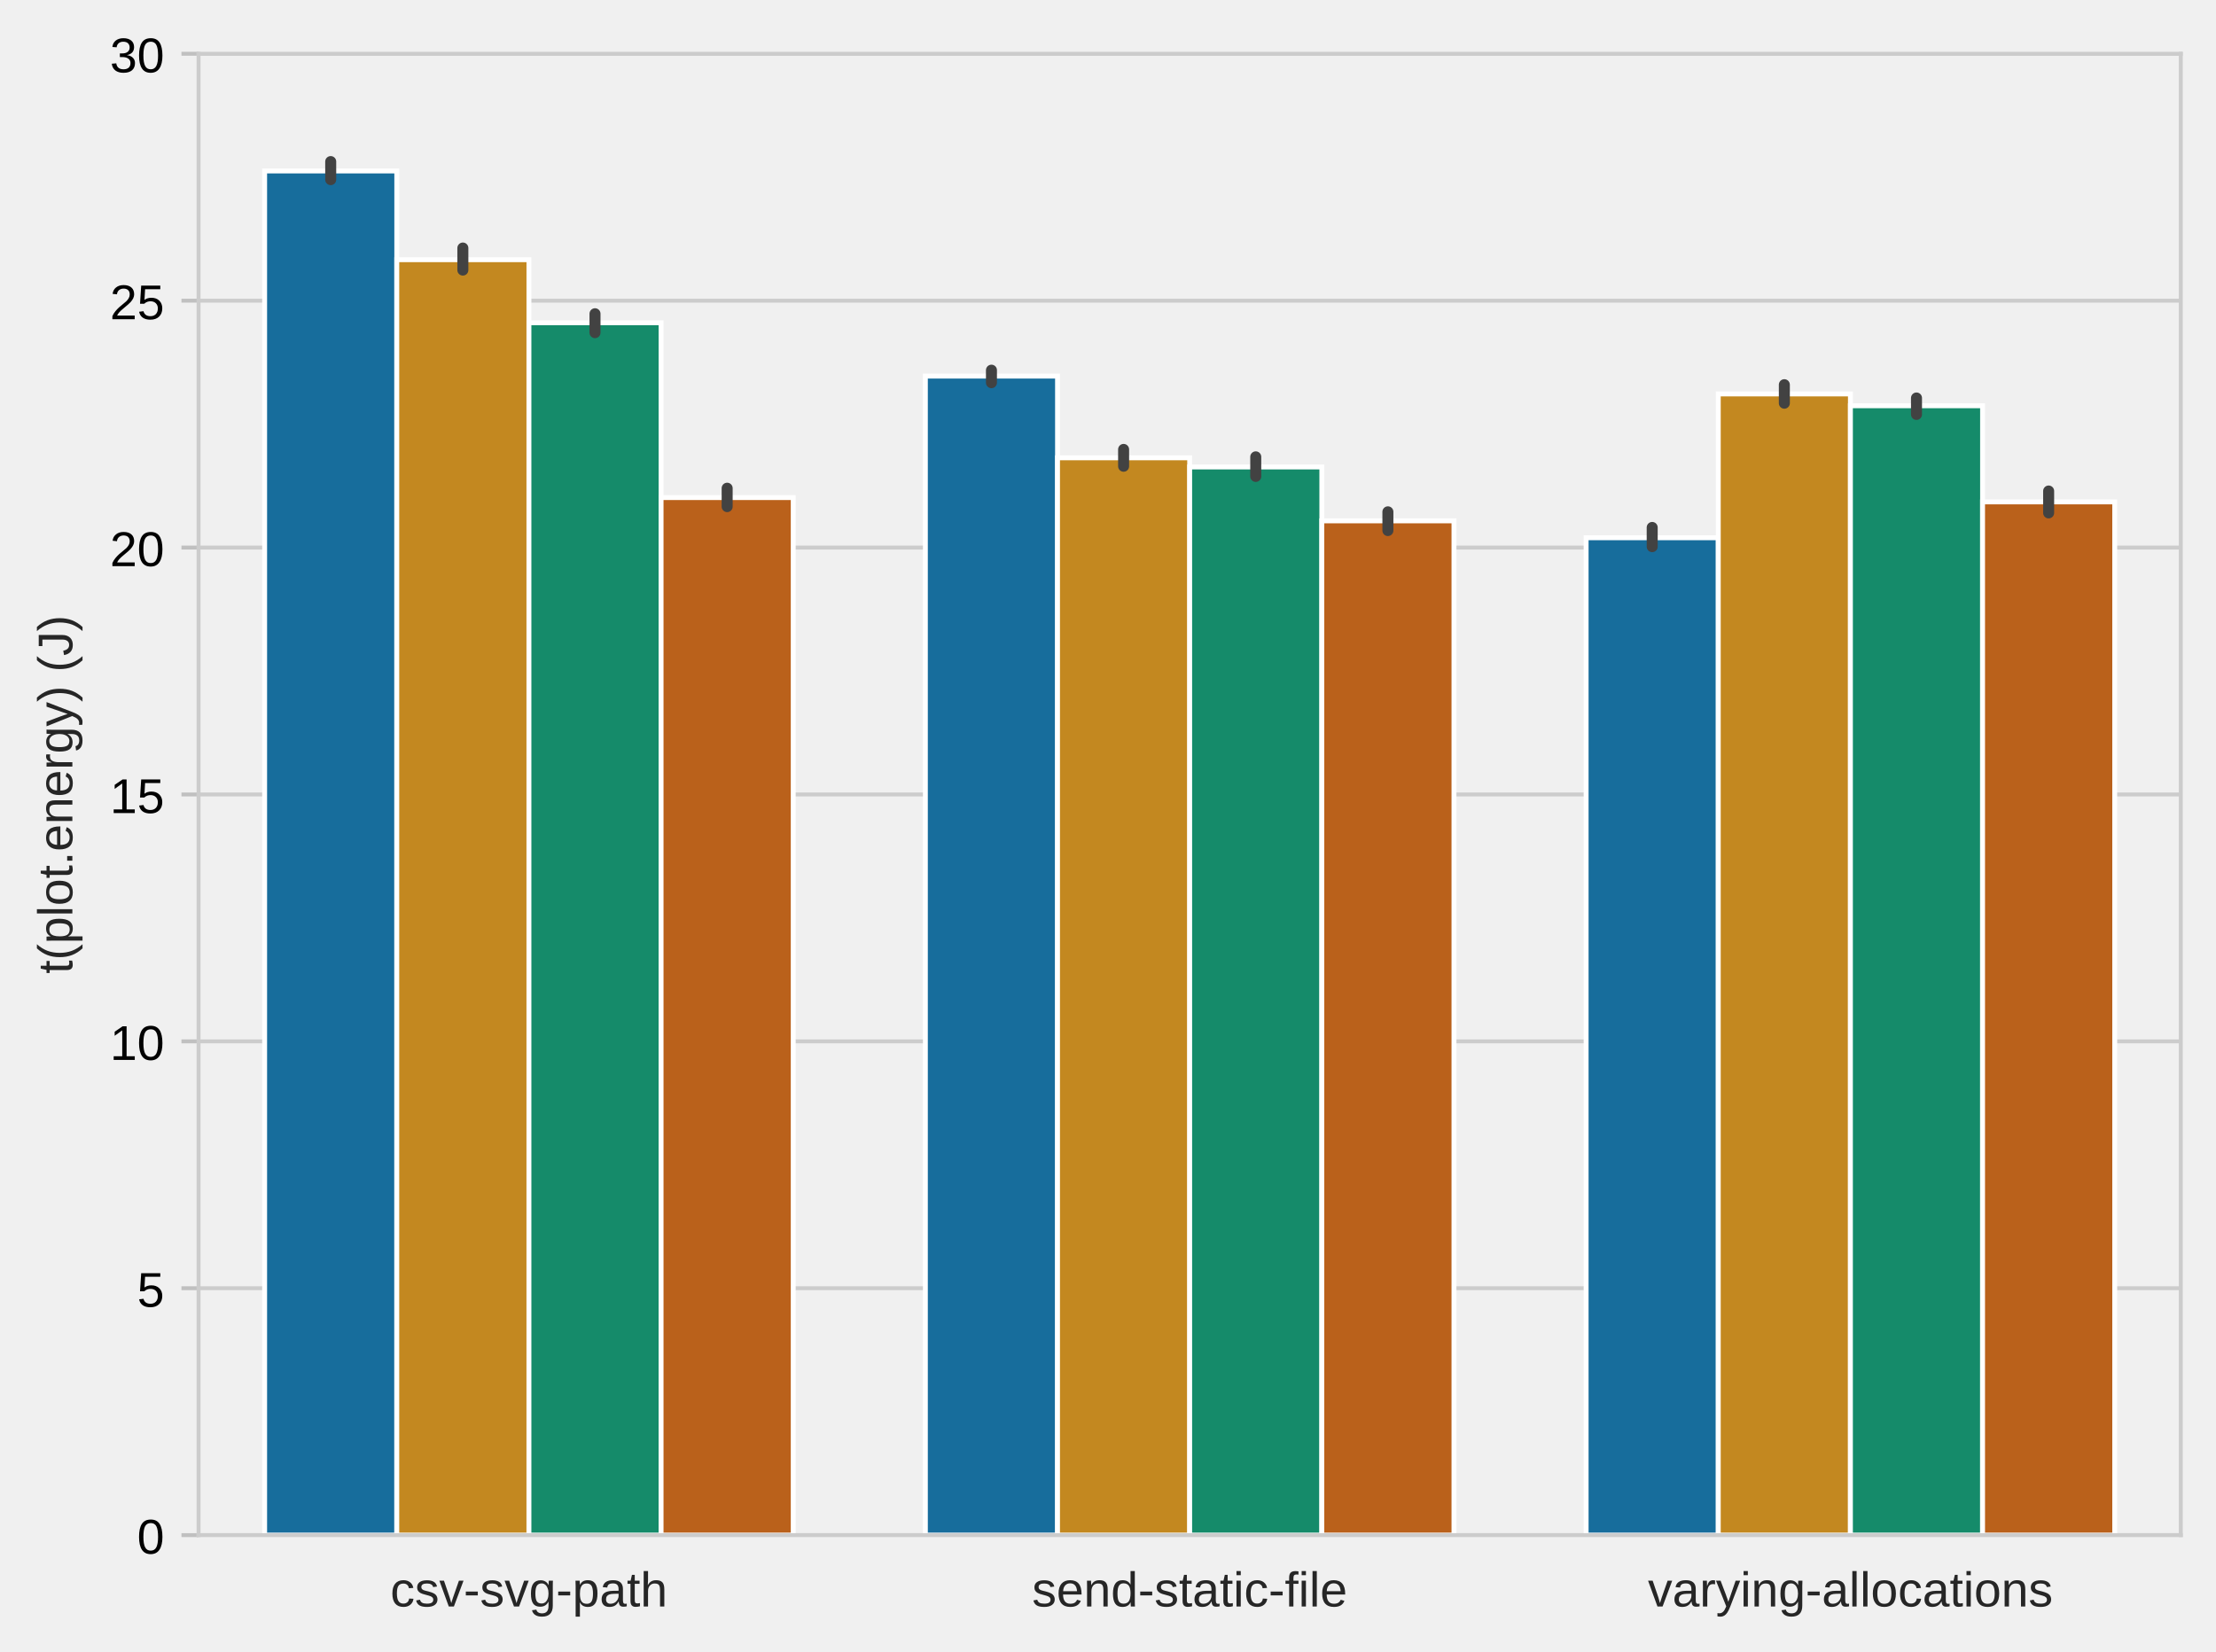
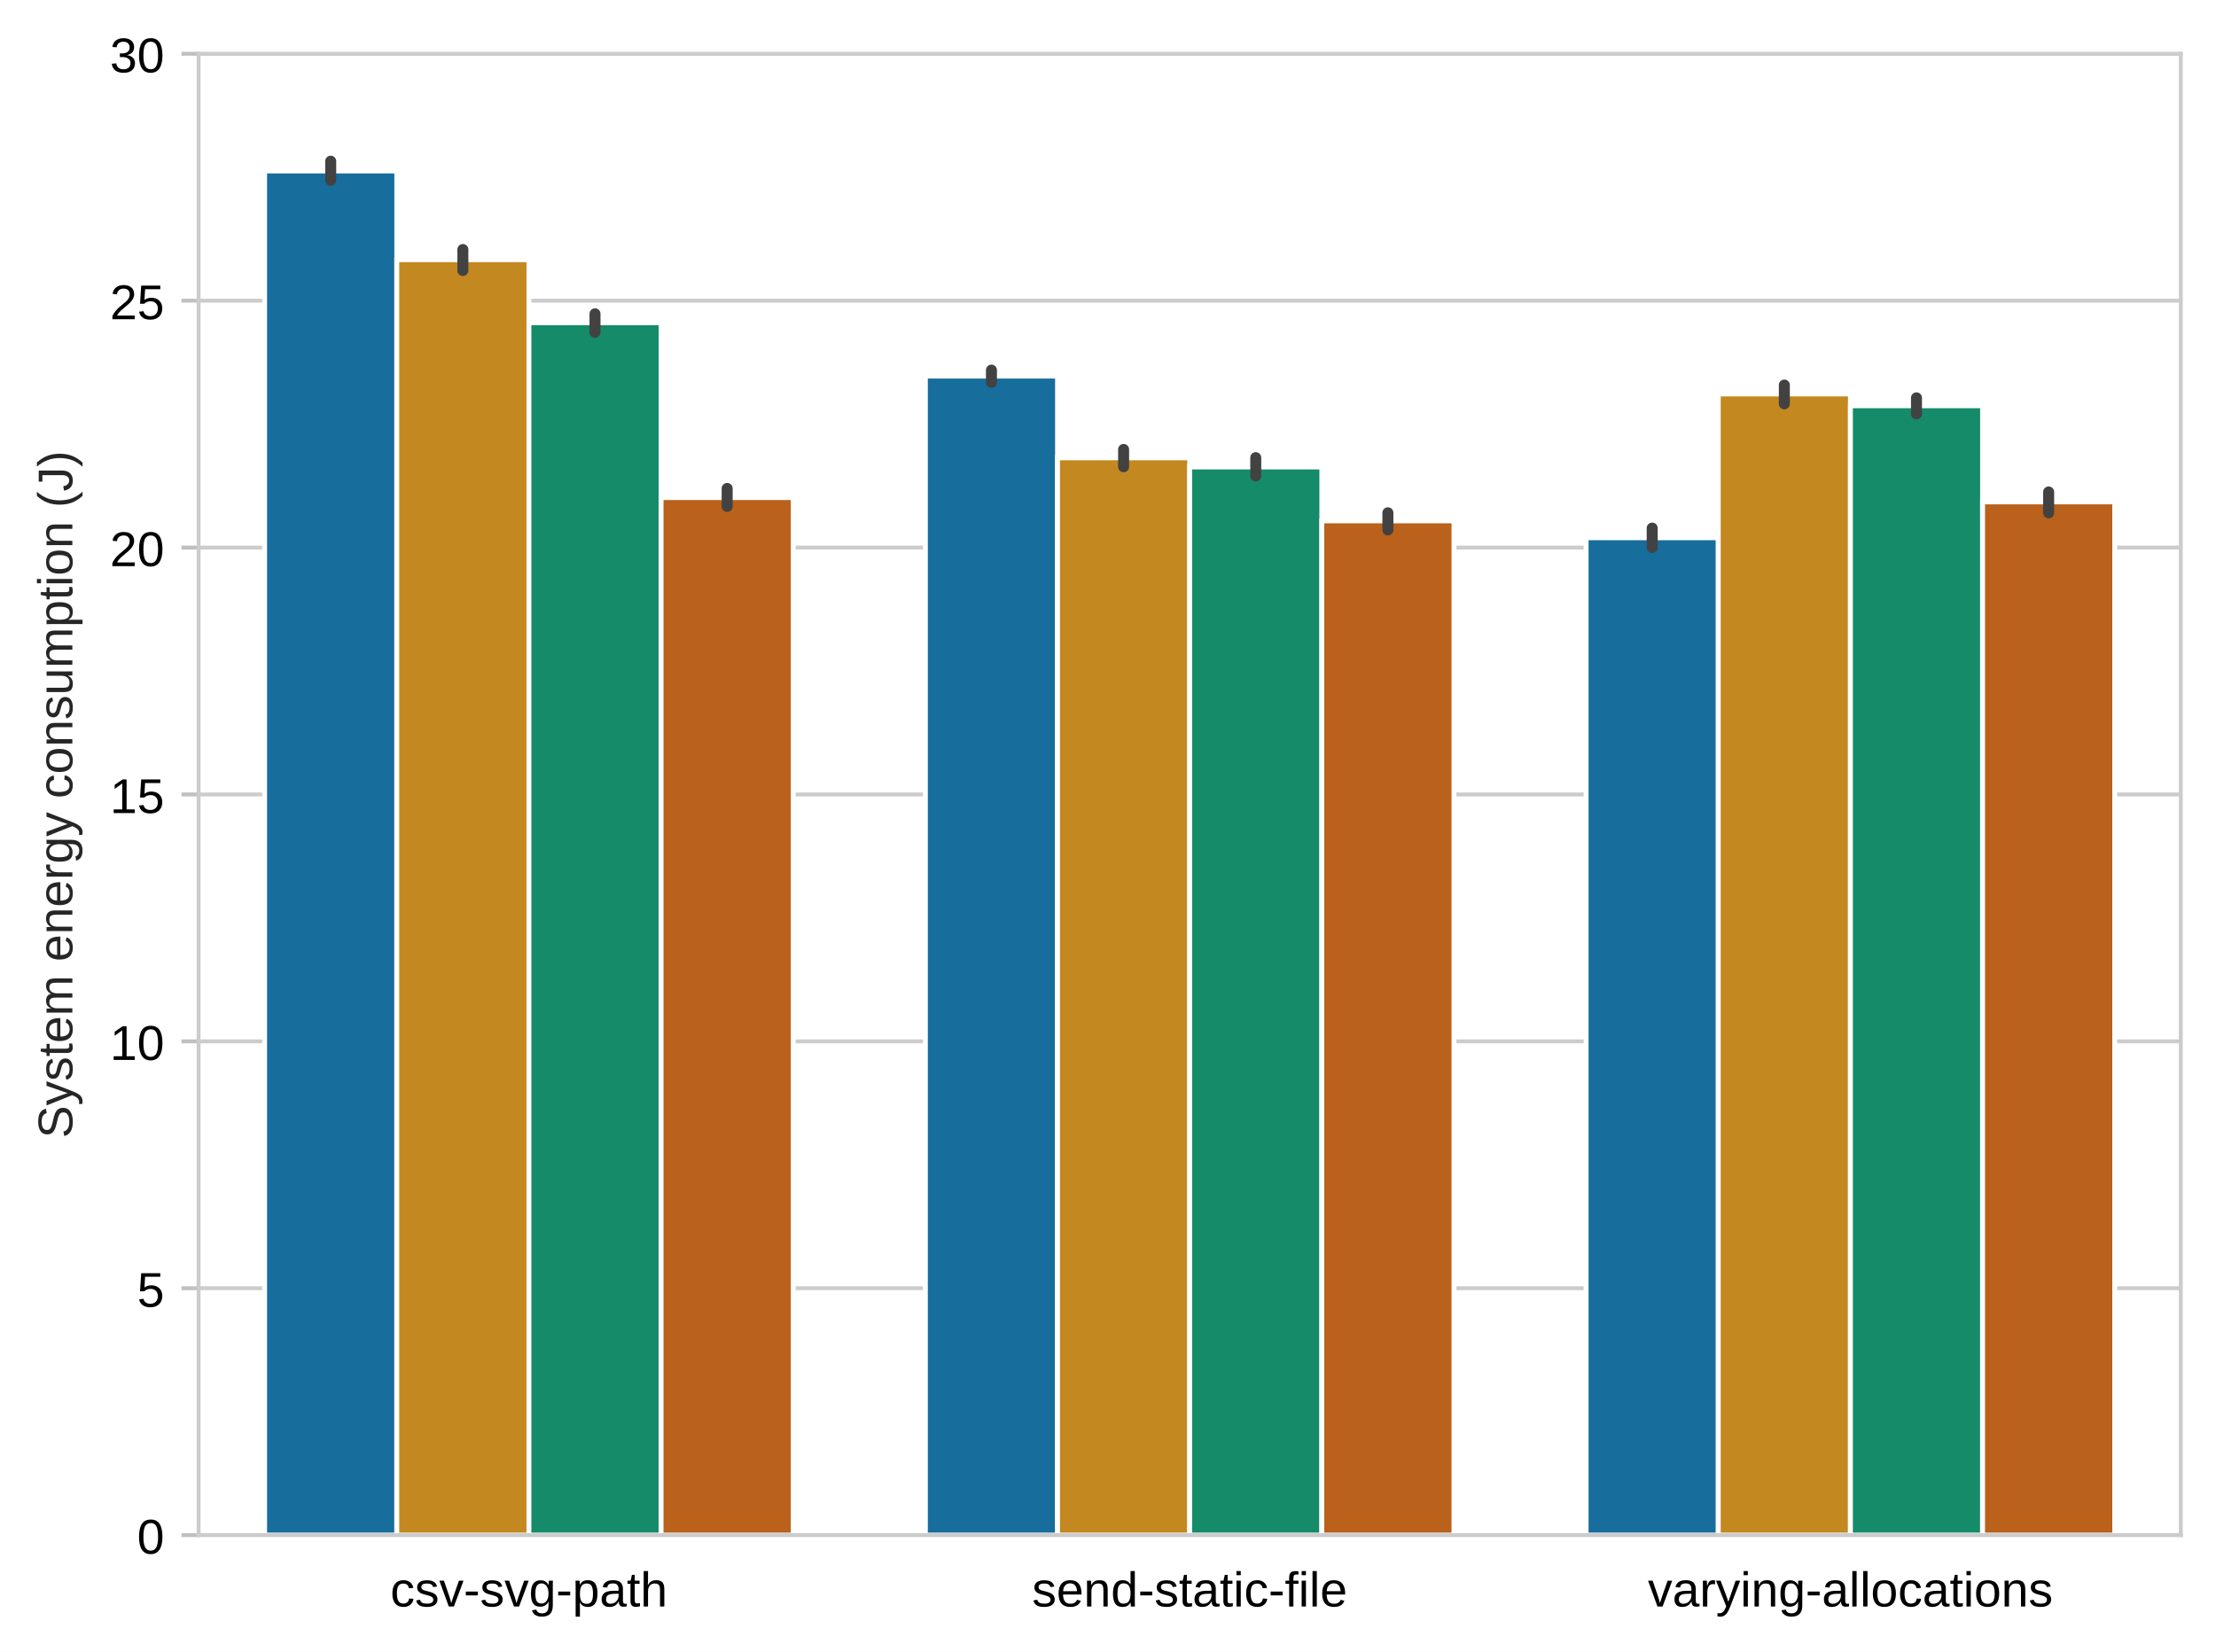
<svg xmlns="http://www.w3.org/2000/svg" xmlns:xlink="http://www.w3.org/1999/xlink" width="453.143pt" height="337.837pt" viewBox="0 0 453.143 337.837" version="1.1">
  <defs>
    <style type="text/css">*{stroke-linejoin: round; stroke-linecap: butt}</style>
  </defs>
  <g id="figure_1">
    <g id="patch_1">
-       <path d="M 0 337.837  L 453.143 337.837  L 453.143 0  L 0 0  L 0 337.837  z " style="fill: none" />
+       <path d="M 0 337.837  L 453.143 337.837  L 453.143 0  L 0 0  z " style="fill: #ffffff" />
    </g>
    <g id="axes_1">
      <g id="patch_2">
-         <path d="M 40.603 313.959  L 445.943 313.959  L 445.943 10.999  L 40.603 10.999  L 40.603 313.959  z " style="fill: none" />
+         <path d="M 40.603 313.959  L 445.943 313.959  L 445.943 10.999  L 40.603 10.999  z " style="fill: #ffffff" />
      </g>
      <g id="matplotlib.axis_1">
        <g id="xtick_1">
          <g id="text_1">
-             <text style="font-size: 10px; font-family: 'Arial', 'DejaVu Sans', 'Liberation Sans', 'Bitstream Vera Sans', sans-serif; text-anchor: middle; fill: #262626" x="108.16" y="328.558" transform="rotate(-0 108.1598 328.5577)">csv-svg-path</text>
+             <text style="font-size: 10px; font-family: 'Arial', 'DejaVu Sans', 'Liberation Sans', 'Bitstream Vera Sans', sans-serif; text-anchor: middle" x="108.16" y="328.558" transform="rotate(-0 108.1598 328.5577)">csv-svg-path</text>
          </g>
        </g>
        <g id="xtick_2">
          <g id="text_2">
-             <text style="font-size: 10px; font-family: 'Arial', 'DejaVu Sans', 'Liberation Sans', 'Bitstream Vera Sans', sans-serif; text-anchor: middle; fill: #262626" x="243.273" y="328.558" transform="rotate(-0 243.2731 328.5577)">send-static-file</text>
+             <text style="font-size: 10px; font-family: 'Arial', 'DejaVu Sans', 'Liberation Sans', 'Bitstream Vera Sans', sans-serif; text-anchor: middle" x="243.273" y="328.558" transform="rotate(-0 243.2731 328.5577)">send-static-file</text>
          </g>
        </g>
        <g id="xtick_3">
          <g id="text_3">
-             <text style="font-size: 10px; font-family: 'Arial', 'DejaVu Sans', 'Liberation Sans', 'Bitstream Vera Sans', sans-serif; text-anchor: middle; fill: #262626" x="378.386" y="328.558" transform="rotate(-0 378.3865 328.5577)">varying-allocations</text>
+             <text style="font-size: 10px; font-family: 'Arial', 'DejaVu Sans', 'Liberation Sans', 'Bitstream Vera Sans', sans-serif; text-anchor: middle" x="378.386" y="328.558" transform="rotate(-0 378.3865 328.5577)">varying-allocations</text>
          </g>
        </g>
      </g>
      <g id="matplotlib.axis_2">
        <g id="ytick_1">
          <g id="line2d_1">
-             <path d="M 40.603 313.959  L 445.943 313.959  " clip-path="url(#p3f75839609)" style="fill: none; stroke: #cccccc; stroke-width: 0.8; stroke-linecap: round" />
+             <path d="M 40.603 313.959  L 445.943 313.959  " clip-path="url(#p68afee9c0e)" style="fill: none; stroke: #cccccc; stroke-width: 0.8; stroke-linecap: round" />
          </g>
          <g id="line2d_2">
            <defs>
-               <path id="me707ac122c" d="M 0 0  L -3.5 0  " style="stroke: #c0c0c0; stroke-width: 0.8" />
+               <path id="m7d84d09820" d="M 0 0  L -3.5 0  " style="stroke: #c0c0c0; stroke-width: 0.8" />
            </defs>
            <g>
-               <use xlink:href="#me707ac122c" x="40.603" y="313.959" style="fill: #c0c0c0; stroke: #c0c0c0; stroke-width: 0.8" />
+               <use xlink:href="#m7d84d09820" x="40.603" y="313.959" style="fill: #c0c0c0; stroke: #c0c0c0; stroke-width: 0.8" />
            </g>
          </g>
          <g id="text_4">
            <text style="font-size: 10px; font-family: 'Arial', 'DejaVu Sans', 'Liberation Sans', 'Bitstream Vera Sans', sans-serif; text-anchor: end" x="33.603" y="317.758" transform="rotate(-0 33.60312 317.7584)">0</text>
          </g>
        </g>
        <g id="ytick_2">
          <g id="line2d_3">
-             <path d="M 40.603 263.466  L 445.943 263.466  " clip-path="url(#p3f75839609)" style="fill: none; stroke: #cccccc; stroke-width: 0.8; stroke-linecap: round" />
+             <path d="M 40.603 263.466  L 445.943 263.466  " clip-path="url(#p68afee9c0e)" style="fill: none; stroke: #cccccc; stroke-width: 0.8; stroke-linecap: round" />
          </g>
          <g id="line2d_4">
            <g>
-               <use xlink:href="#me707ac122c" x="40.603" y="263.466" style="fill: #c0c0c0; stroke: #c0c0c0; stroke-width: 0.8" />
+               <use xlink:href="#m7d84d09820" x="40.603" y="263.466" style="fill: #c0c0c0; stroke: #c0c0c0; stroke-width: 0.8" />
            </g>
          </g>
          <g id="text_5">
            <text style="font-size: 10px; font-family: 'Arial', 'DejaVu Sans', 'Liberation Sans', 'Bitstream Vera Sans', sans-serif; text-anchor: end" x="33.603" y="267.265" transform="rotate(-0 33.60312 267.2651)">5</text>
          </g>
        </g>
        <g id="ytick_3">
          <g id="line2d_5">
-             <path d="M 40.603 212.973  L 445.943 212.973  " clip-path="url(#p3f75839609)" style="fill: none; stroke: #cccccc; stroke-width: 0.8; stroke-linecap: round" />
+             <path d="M 40.603 212.973  L 445.943 212.973  " clip-path="url(#p68afee9c0e)" style="fill: none; stroke: #cccccc; stroke-width: 0.8; stroke-linecap: round" />
          </g>
          <g id="line2d_6">
            <g>
-               <use xlink:href="#me707ac122c" x="40.603" y="212.973" style="fill: #c0c0c0; stroke: #c0c0c0; stroke-width: 0.8" />
+               <use xlink:href="#m7d84d09820" x="40.603" y="212.973" style="fill: #c0c0c0; stroke: #c0c0c0; stroke-width: 0.8" />
            </g>
          </g>
          <g id="text_6">
            <text style="font-size: 10px; font-family: 'Arial', 'DejaVu Sans', 'Liberation Sans', 'Bitstream Vera Sans', sans-serif; text-anchor: end" x="33.603" y="216.772" transform="rotate(-0 33.60312 216.7718)">10</text>
          </g>
        </g>
        <g id="ytick_4">
          <g id="line2d_7">
-             <path d="M 40.603 162.479  L 445.943 162.479  " clip-path="url(#p3f75839609)" style="fill: none; stroke: #cccccc; stroke-width: 0.8; stroke-linecap: round" />
+             <path d="M 40.603 162.479  L 445.943 162.479  " clip-path="url(#p68afee9c0e)" style="fill: none; stroke: #cccccc; stroke-width: 0.8; stroke-linecap: round" />
          </g>
          <g id="line2d_8">
            <g>
-               <use xlink:href="#me707ac122c" x="40.603" y="162.479" style="fill: #c0c0c0; stroke: #c0c0c0; stroke-width: 0.8" />
+               <use xlink:href="#m7d84d09820" x="40.603" y="162.479" style="fill: #c0c0c0; stroke: #c0c0c0; stroke-width: 0.8" />
            </g>
          </g>
          <g id="text_7">
            <text style="font-size: 10px; font-family: 'Arial', 'DejaVu Sans', 'Liberation Sans', 'Bitstream Vera Sans', sans-serif; text-anchor: end" x="33.603" y="166.278" transform="rotate(-0 33.60312 166.2784)">15</text>
          </g>
        </g>
        <g id="ytick_5">
          <g id="line2d_9">
-             <path d="M 40.603 111.986  L 445.943 111.986  " clip-path="url(#p3f75839609)" style="fill: none; stroke: #cccccc; stroke-width: 0.8; stroke-linecap: round" />
+             <path d="M 40.603 111.986  L 445.943 111.986  " clip-path="url(#p68afee9c0e)" style="fill: none; stroke: #cccccc; stroke-width: 0.8; stroke-linecap: round" />
          </g>
          <g id="line2d_10">
            <g>
-               <use xlink:href="#me707ac122c" x="40.603" y="111.986" style="fill: #c0c0c0; stroke: #c0c0c0; stroke-width: 0.8" />
+               <use xlink:href="#m7d84d09820" x="40.603" y="111.986" style="fill: #c0c0c0; stroke: #c0c0c0; stroke-width: 0.8" />
            </g>
          </g>
          <g id="text_8">
            <text style="font-size: 10px; font-family: 'Arial', 'DejaVu Sans', 'Liberation Sans', 'Bitstream Vera Sans', sans-serif; text-anchor: end" x="33.603" y="115.785" transform="rotate(-0 33.60312 115.7851)">20</text>
          </g>
        </g>
        <g id="ytick_6">
          <g id="line2d_11">
-             <path d="M 40.603 61.493  L 445.943 61.493  " clip-path="url(#p3f75839609)" style="fill: none; stroke: #cccccc; stroke-width: 0.8; stroke-linecap: round" />
+             <path d="M 40.603 61.493  L 445.943 61.493  " clip-path="url(#p68afee9c0e)" style="fill: none; stroke: #cccccc; stroke-width: 0.8; stroke-linecap: round" />
          </g>
          <g id="line2d_12">
            <g>
-               <use xlink:href="#me707ac122c" x="40.603" y="61.493" style="fill: #c0c0c0; stroke: #c0c0c0; stroke-width: 0.8" />
+               <use xlink:href="#m7d84d09820" x="40.603" y="61.493" style="fill: #c0c0c0; stroke: #c0c0c0; stroke-width: 0.8" />
            </g>
          </g>
          <g id="text_9">
            <text style="font-size: 10px; font-family: 'Arial', 'DejaVu Sans', 'Liberation Sans', 'Bitstream Vera Sans', sans-serif; text-anchor: end" x="33.603" y="65.292" transform="rotate(-0 33.60312 65.29177)">25</text>
          </g>
        </g>
        <g id="ytick_7">
          <g id="line2d_13">
-             <path d="M 40.603 10.999  L 445.943 10.999  " clip-path="url(#p3f75839609)" style="fill: none; stroke: #cccccc; stroke-width: 0.8; stroke-linecap: round" />
+             <path d="M 40.603 10.999  L 445.943 10.999  " clip-path="url(#p68afee9c0e)" style="fill: none; stroke: #cccccc; stroke-width: 0.8; stroke-linecap: round" />
          </g>
          <g id="line2d_14">
            <g>
-               <use xlink:href="#me707ac122c" x="40.603" y="10.999" style="fill: #c0c0c0; stroke: #c0c0c0; stroke-width: 0.8" />
+               <use xlink:href="#m7d84d09820" x="40.603" y="10.999" style="fill: #c0c0c0; stroke: #c0c0c0; stroke-width: 0.8" />
            </g>
          </g>
          <g id="text_10">
            <text style="font-size: 10px; font-family: 'Arial', 'DejaVu Sans', 'Liberation Sans', 'Bitstream Vera Sans', sans-serif; text-anchor: end" x="33.603" y="14.798" transform="rotate(-0 33.60312 14.79844)">30</text>
          </g>
        </g>
        <g id="text_11">
-           <text style="font-size: 10px; font-family: 'Arial', 'DejaVu Sans', 'Liberation Sans', 'Bitstream Vera Sans', sans-serif; text-anchor: middle; fill: #262626" x="14.798" y="162.479" transform="rotate(-90 14.79844 162.4792)">t(plot.energy) (J)</text>
+           <text style="font-size: 10px; font-family: 'Arial', 'DejaVu Sans', 'Liberation Sans', 'Bitstream Vera Sans', sans-serif; text-anchor: middle; fill: #262626" x="14.798" y="162.479" transform="rotate(-90 14.79844 162.4792)">System energy consumption (J)</text>
        </g>
      </g>
      <g id="patch_3">
-         <path d="M 54.114 313.959  L 81.137 313.959  L 81.137 34.962  L 54.114 34.962  z " clip-path="url(#p3f75839609)" style="fill: #176d9c; stroke: #ffffff; stroke-linejoin: miter" />
+         <path d="M 54.114 313.959  L 81.137 313.959  L 81.137 34.962  L 54.114 34.962  z " clip-path="url(#p68afee9c0e)" style="fill: #176d9c; stroke: #ffffff; stroke-linejoin: miter" />
      </g>
      <g id="patch_4">
-         <path d="M 189.228 313.959  L 216.25 313.959  L 216.25 76.918  L 189.228 76.918  z " clip-path="url(#p3f75839609)" style="fill: #176d9c; stroke: #ffffff; stroke-linejoin: miter" />
+         <path d="M 189.228 313.959  L 216.25 313.959  L 216.25 76.918  L 189.228 76.918  z " clip-path="url(#p68afee9c0e)" style="fill: #176d9c; stroke: #ffffff; stroke-linejoin: miter" />
      </g>
      <g id="patch_5">
-         <path d="M 324.341 313.959  L 351.364 313.959  L 351.364 109.979  L 324.341 109.979  z " clip-path="url(#p3f75839609)" style="fill: #176d9c; stroke: #ffffff; stroke-linejoin: miter" />
+         <path d="M 324.341 313.959  L 351.364 313.959  L 351.364 109.979  L 324.341 109.979  z " clip-path="url(#p68afee9c0e)" style="fill: #176d9c; stroke: #ffffff; stroke-linejoin: miter" />
      </g>
      <g id="patch_6">
-         <path d="M 81.137 313.959  L 108.16 313.959  L 108.16 53.115  L 81.137 53.115  z " clip-path="url(#p3f75839609)" style="fill: #c38820; stroke: #ffffff; stroke-linejoin: miter" />
+         <path d="M 81.137 313.959  L 108.16 313.959  L 108.16 53.115  L 81.137 53.115  z " clip-path="url(#p68afee9c0e)" style="fill: #c38820; stroke: #ffffff; stroke-linejoin: miter" />
      </g>
      <g id="patch_7">
-         <path d="M 216.25 313.959  L 243.273 313.959  L 243.273 93.632  L 216.25 93.632  z " clip-path="url(#p3f75839609)" style="fill: #c38820; stroke: #ffffff; stroke-linejoin: miter" />
+         <path d="M 216.25 313.959  L 243.273 313.959  L 243.273 93.632  L 216.25 93.632  z " clip-path="url(#p68afee9c0e)" style="fill: #c38820; stroke: #ffffff; stroke-linejoin: miter" />
      </g>
      <g id="patch_8">
-         <path d="M 351.364 313.959  L 378.386 313.959  L 378.386 80.568  L 351.364 80.568  z " clip-path="url(#p3f75839609)" style="fill: #c38820; stroke: #ffffff; stroke-linejoin: miter" />
+         <path d="M 351.364 313.959  L 378.386 313.959  L 378.386 80.568  L 351.364 80.568  z " clip-path="url(#p68afee9c0e)" style="fill: #c38820; stroke: #ffffff; stroke-linejoin: miter" />
      </g>
      <g id="patch_9">
-         <path d="M 108.16 313.959  L 135.182 313.959  L 135.182 66.015  L 108.16 66.015  z " clip-path="url(#p3f75839609)" style="fill: #158b6a; stroke: #ffffff; stroke-linejoin: miter" />
+         <path d="M 108.16 313.959  L 135.182 313.959  L 135.182 66.015  L 108.16 66.015  z " clip-path="url(#p68afee9c0e)" style="fill: #158b6a; stroke: #ffffff; stroke-linejoin: miter" />
      </g>
      <g id="patch_10">
-         <path d="M 243.273 313.959  L 270.296 313.959  L 270.296 95.507  L 243.273 95.507  z " clip-path="url(#p3f75839609)" style="fill: #158b6a; stroke: #ffffff; stroke-linejoin: miter" />
+         <path d="M 243.273 313.959  L 270.296 313.959  L 270.296 95.507  L 243.273 95.507  z " clip-path="url(#p68afee9c0e)" style="fill: #158b6a; stroke: #ffffff; stroke-linejoin: miter" />
      </g>
      <g id="patch_11">
-         <path d="M 378.386 313.959  L 405.409 313.959  L 405.409 82.987  L 378.386 82.987  z " clip-path="url(#p3f75839609)" style="fill: #158b6a; stroke: #ffffff; stroke-linejoin: miter" />
+         <path d="M 378.386 313.959  L 405.409 313.959  L 405.409 82.987  L 378.386 82.987  z " clip-path="url(#p68afee9c0e)" style="fill: #158b6a; stroke: #ffffff; stroke-linejoin: miter" />
      </g>
      <g id="patch_12">
-         <path d="M 135.182 313.959  L 162.205 313.959  L 162.205 101.764  L 135.182 101.764  z " clip-path="url(#p3f75839609)" style="fill: #ba611b; stroke: #ffffff; stroke-linejoin: miter" />
+         <path d="M 135.182 313.959  L 162.205 313.959  L 162.205 101.764  L 135.182 101.764  z " clip-path="url(#p68afee9c0e)" style="fill: #ba611b; stroke: #ffffff; stroke-linejoin: miter" />
      </g>
      <g id="patch_13">
-         <path d="M 270.296 313.959  L 297.318 313.959  L 297.318 106.525  L 270.296 106.525  z " clip-path="url(#p3f75839609)" style="fill: #ba611b; stroke: #ffffff; stroke-linejoin: miter" />
+         <path d="M 270.296 313.959  L 297.318 313.959  L 297.318 106.525  L 270.296 106.525  z " clip-path="url(#p68afee9c0e)" style="fill: #ba611b; stroke: #ffffff; stroke-linejoin: miter" />
      </g>
      <g id="patch_14">
-         <path d="M 405.409 313.959  L 432.432 313.959  L 432.432 102.649  L 405.409 102.649  z " clip-path="url(#p3f75839609)" style="fill: #ba611b; stroke: #ffffff; stroke-linejoin: miter" />
+         <path d="M 405.409 313.959  L 432.432 313.959  L 432.432 102.649  L 405.409 102.649  z " clip-path="url(#p68afee9c0e)" style="fill: #ba611b; stroke: #ffffff; stroke-linejoin: miter" />
      </g>
      <g id="patch_15">
-         <path d="M 108.16 313.959  L 108.16 313.959  L 108.16 313.959  L 108.16 313.959  z " clip-path="url(#p3f75839609)" style="fill: #176d9c; stroke: #ffffff; stroke-linejoin: miter" />
+         <path d="M 108.16 313.959  L 108.16 313.959  L 108.16 313.959  L 108.16 313.959  z " clip-path="url(#p68afee9c0e)" style="fill: #176d9c; stroke: #ffffff; stroke-linejoin: miter" />
      </g>
      <g id="patch_16">
-         <path d="M 108.16 313.959  L 108.16 313.959  L 108.16 313.959  L 108.16 313.959  z " clip-path="url(#p3f75839609)" style="fill: #c38820; stroke: #ffffff; stroke-linejoin: miter" />
+         <path d="M 108.16 313.959  L 108.16 313.959  L 108.16 313.959  L 108.16 313.959  z " clip-path="url(#p68afee9c0e)" style="fill: #c38820; stroke: #ffffff; stroke-linejoin: miter" />
      </g>
      <g id="patch_17">
-         <path d="M 108.16 313.959  L 108.16 313.959  L 108.16 313.959  L 108.16 313.959  z " clip-path="url(#p3f75839609)" style="fill: #158b6a; stroke: #ffffff; stroke-linejoin: miter" />
+         <path d="M 108.16 313.959  L 108.16 313.959  L 108.16 313.959  L 108.16 313.959  z " clip-path="url(#p68afee9c0e)" style="fill: #158b6a; stroke: #ffffff; stroke-linejoin: miter" />
      </g>
      <g id="patch_18">
-         <path d="M 108.16 313.959  L 108.16 313.959  L 108.16 313.959  L 108.16 313.959  z " clip-path="url(#p3f75839609)" style="fill: #ba611b; stroke: #ffffff; stroke-linejoin: miter" />
+         <path d="M 108.16 313.959  L 108.16 313.959  L 108.16 313.959  L 108.16 313.959  z " clip-path="url(#p68afee9c0e)" style="fill: #ba611b; stroke: #ffffff; stroke-linejoin: miter" />
      </g>
      <g id="line2d_15">
-         <path d="M 67.626 36.74  L 67.626 33.044  " clip-path="url(#p3f75839609)" style="fill: none; stroke: #424242; stroke-width: 2.25; stroke-linecap: round" />
+         <path d="M 67.626 36.873  L 67.626 32.961  " clip-path="url(#p68afee9c0e)" style="fill: none; stroke: #424242; stroke-width: 2.25; stroke-linecap: round" />
      </g>
      <g id="line2d_16">
-         <path d="M 202.739 78.266  L 202.739 75.708  " clip-path="url(#p3f75839609)" style="fill: none; stroke: #424242; stroke-width: 2.25; stroke-linecap: round" />
+         <path d="M 202.739 78.205  L 202.739 75.695  " clip-path="url(#p68afee9c0e)" style="fill: none; stroke: #424242; stroke-width: 2.25; stroke-linecap: round" />
      </g>
      <g id="line2d_17">
-         <path d="M 337.852 111.802  L 337.852 107.872  " clip-path="url(#p3f75839609)" style="fill: none; stroke: #424242; stroke-width: 2.25; stroke-linecap: round" />
+         <path d="M 337.852 111.964  L 337.852 108.004  " clip-path="url(#p68afee9c0e)" style="fill: none; stroke: #424242; stroke-width: 2.25; stroke-linecap: round" />
      </g>
      <g id="line2d_18">
-         <path d="M 94.648 55.236  L 94.648 50.726  " clip-path="url(#p3f75839609)" style="fill: none; stroke: #424242; stroke-width: 2.25; stroke-linecap: round" />
+         <path d="M 94.648 55.322  L 94.648 51.033  " clip-path="url(#p68afee9c0e)" style="fill: none; stroke: #424242; stroke-width: 2.25; stroke-linecap: round" />
      </g>
      <g id="line2d_19">
-         <path d="M 229.762 95.355  L 229.762 91.914  " clip-path="url(#p3f75839609)" style="fill: none; stroke: #424242; stroke-width: 2.25; stroke-linecap: round" />
+         <path d="M 229.762 95.464  L 229.762 91.92  " clip-path="url(#p68afee9c0e)" style="fill: none; stroke: #424242; stroke-width: 2.25; stroke-linecap: round" />
      </g>
      <g id="line2d_20">
-         <path d="M 364.875 82.462  L 364.875 78.677  " clip-path="url(#p3f75839609)" style="fill: none; stroke: #424242; stroke-width: 2.25; stroke-linecap: round" />
+         <path d="M 364.875 82.595  L 364.875 78.749  " clip-path="url(#p68afee9c0e)" style="fill: none; stroke: #424242; stroke-width: 2.25; stroke-linecap: round" />
      </g>
      <g id="line2d_21">
-         <path d="M 121.671 68.035  L 121.671 64.165  " clip-path="url(#p3f75839609)" style="fill: none; stroke: #424242; stroke-width: 2.25; stroke-linecap: round" />
+         <path d="M 121.671 67.971  L 121.671 64.18  " clip-path="url(#p68afee9c0e)" style="fill: none; stroke: #424242; stroke-width: 2.25; stroke-linecap: round" />
      </g>
      <g id="line2d_22">
-         <path d="M 256.784 97.436  L 256.784 93.434  " clip-path="url(#p3f75839609)" style="fill: none; stroke: #424242; stroke-width: 2.25; stroke-linecap: round" />
+         <path d="M 256.784 97.341  L 256.784 93.596  " clip-path="url(#p68afee9c0e)" style="fill: none; stroke: #424242; stroke-width: 2.25; stroke-linecap: round" />
      </g>
      <g id="line2d_23">
-         <path d="M 391.898 84.758  L 391.898 81.394  " clip-path="url(#p3f75839609)" style="fill: none; stroke: #424242; stroke-width: 2.25; stroke-linecap: round" />
+         <path d="M 391.898 84.64  L 391.898 81.364  " clip-path="url(#p68afee9c0e)" style="fill: none; stroke: #424242; stroke-width: 2.25; stroke-linecap: round" />
      </g>
      <g id="line2d_24">
-         <path d="M 148.694 103.615  L 148.694 99.847  " clip-path="url(#p3f75839609)" style="fill: none; stroke: #424242; stroke-width: 2.25; stroke-linecap: round" />
+         <path d="M 148.694 103.573  L 148.694 99.896  " clip-path="url(#p68afee9c0e)" style="fill: none; stroke: #424242; stroke-width: 2.25; stroke-linecap: round" />
      </g>
      <g id="line2d_25">
-         <path d="M 283.807 108.509  L 283.807 104.677  " clip-path="url(#p3f75839609)" style="fill: none; stroke: #424242; stroke-width: 2.25; stroke-linecap: round" />
+         <path d="M 283.807 108.381  L 283.807 104.873  " clip-path="url(#p68afee9c0e)" style="fill: none; stroke: #424242; stroke-width: 2.25; stroke-linecap: round" />
      </g>
      <g id="line2d_26">
-         <path d="M 418.92 104.898  L 418.92 100.421  " clip-path="url(#p3f75839609)" style="fill: none; stroke: #424242; stroke-width: 2.25; stroke-linecap: round" />
+         <path d="M 418.92 104.889  L 418.92 100.613  " clip-path="url(#p68afee9c0e)" style="fill: none; stroke: #424242; stroke-width: 2.25; stroke-linecap: round" />
      </g>
      <g id="patch_19">
        <path d="M 40.603 313.959  L 40.603 10.999  " style="fill: none; stroke: #cccccc; stroke-width: 0.8; stroke-linejoin: miter; stroke-linecap: square" />
      </g>
      <g id="patch_20">
        <path d="M 445.943 313.959  L 445.943 10.999  " style="fill: none; stroke: #cccccc; stroke-width: 0.8; stroke-linejoin: miter; stroke-linecap: square" />
      </g>
      <g id="patch_21">
        <path d="M 40.603 313.959  L 445.943 313.959  " style="fill: none; stroke: #cccccc; stroke-width: 0.8; stroke-linejoin: miter; stroke-linecap: square" />
      </g>
      <g id="patch_22">
        <path d="M 40.603 10.999  L 445.943 10.999  " style="fill: none; stroke: #cccccc; stroke-width: 0.8; stroke-linejoin: miter; stroke-linecap: square" />
      </g>
    </g>
  </g>
  <defs>
-     <clipPath id="p3f75839609">
+     <clipPath id="p68afee9c0e">
      <rect x="40.603" y="10.999" width="405.34" height="302.96" />
    </clipPath>
  </defs>
</svg>
